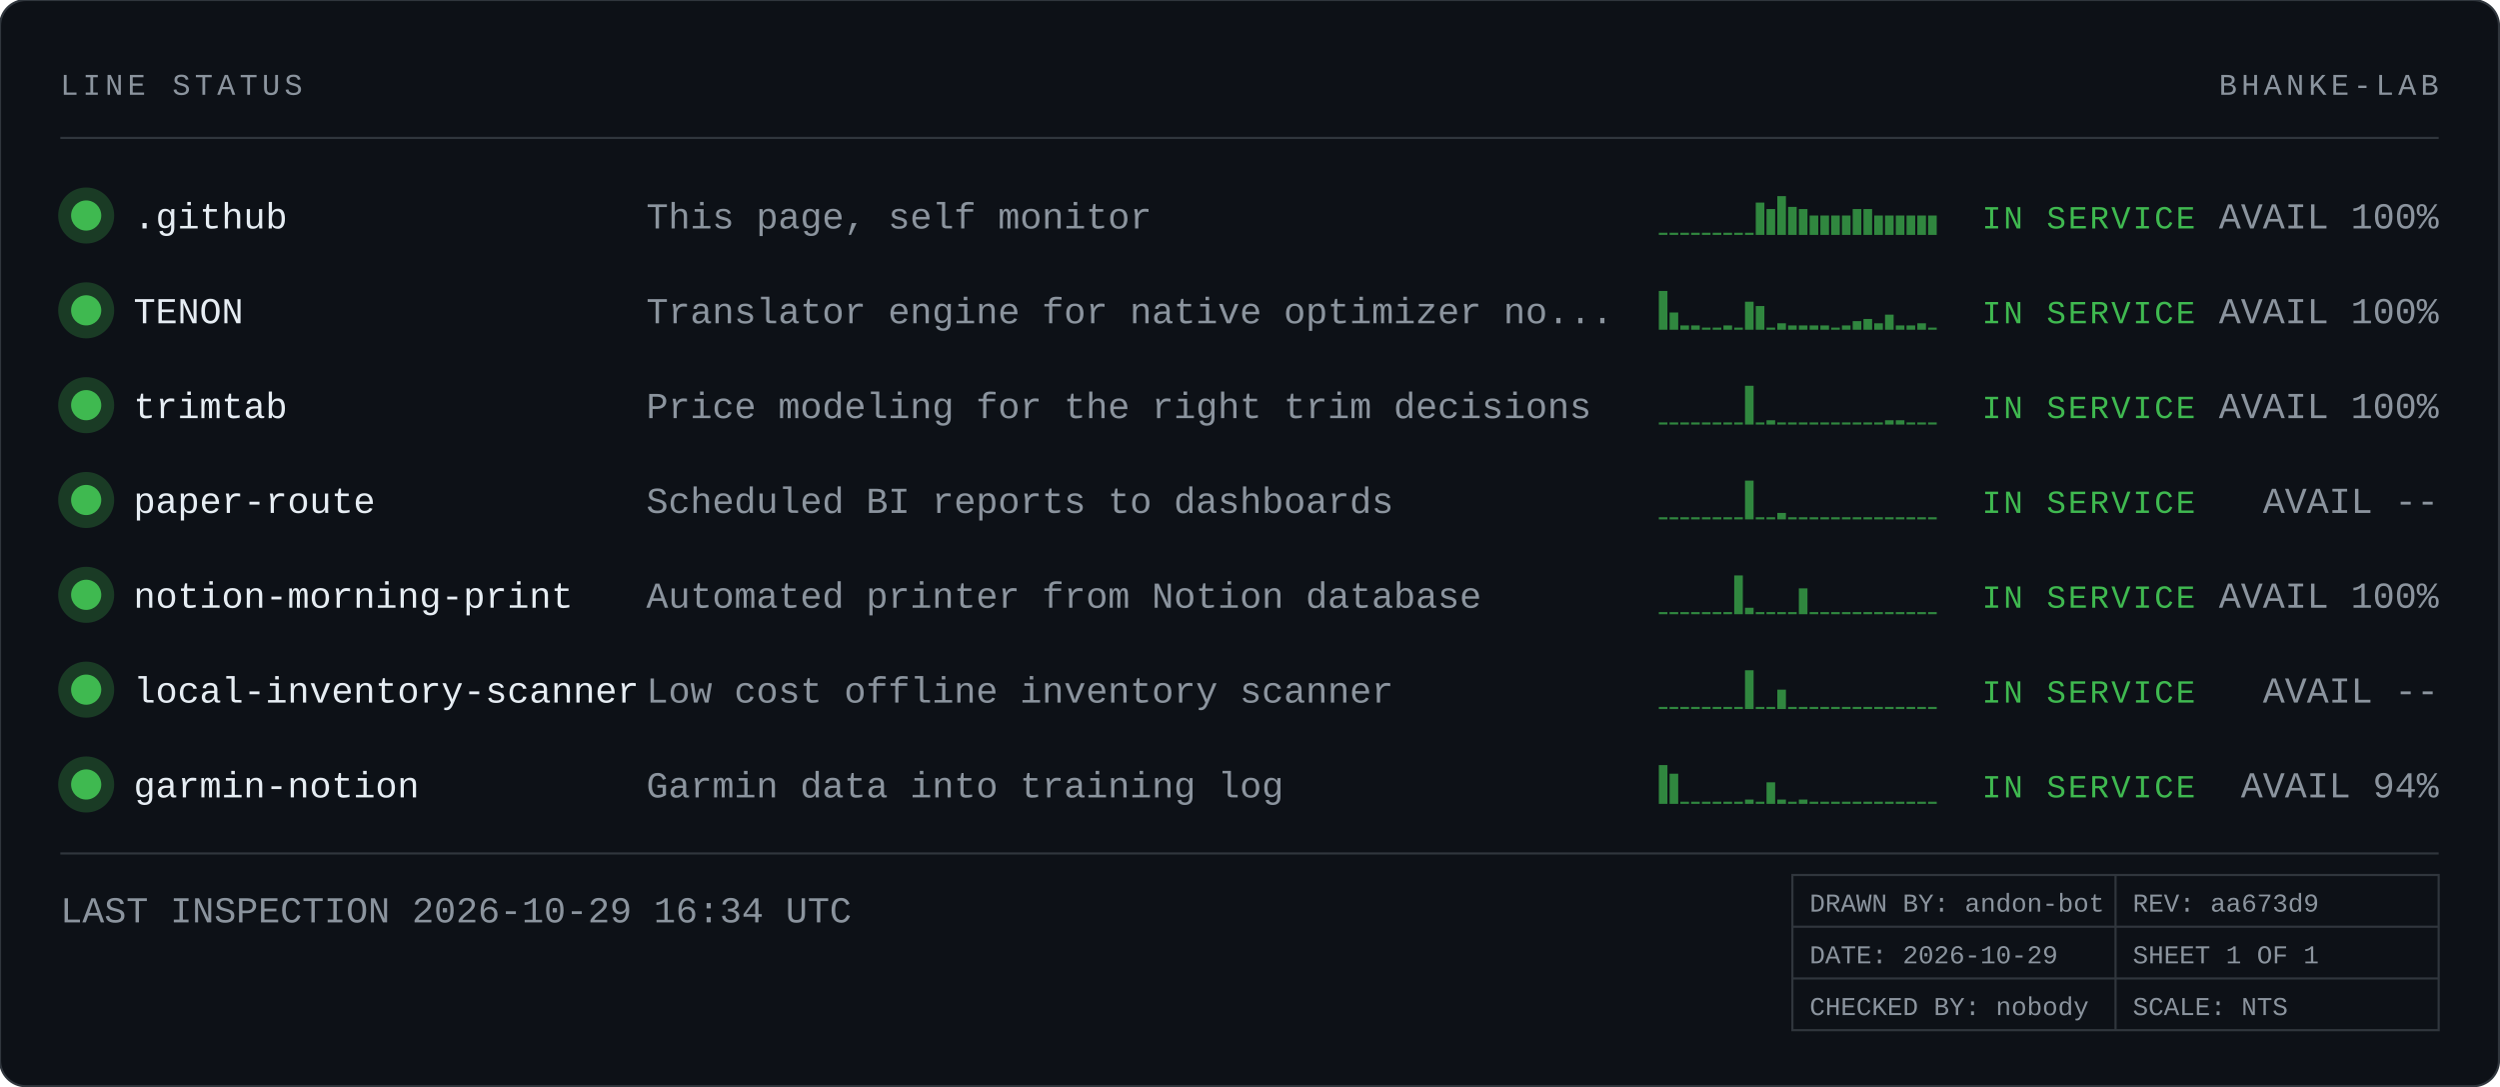
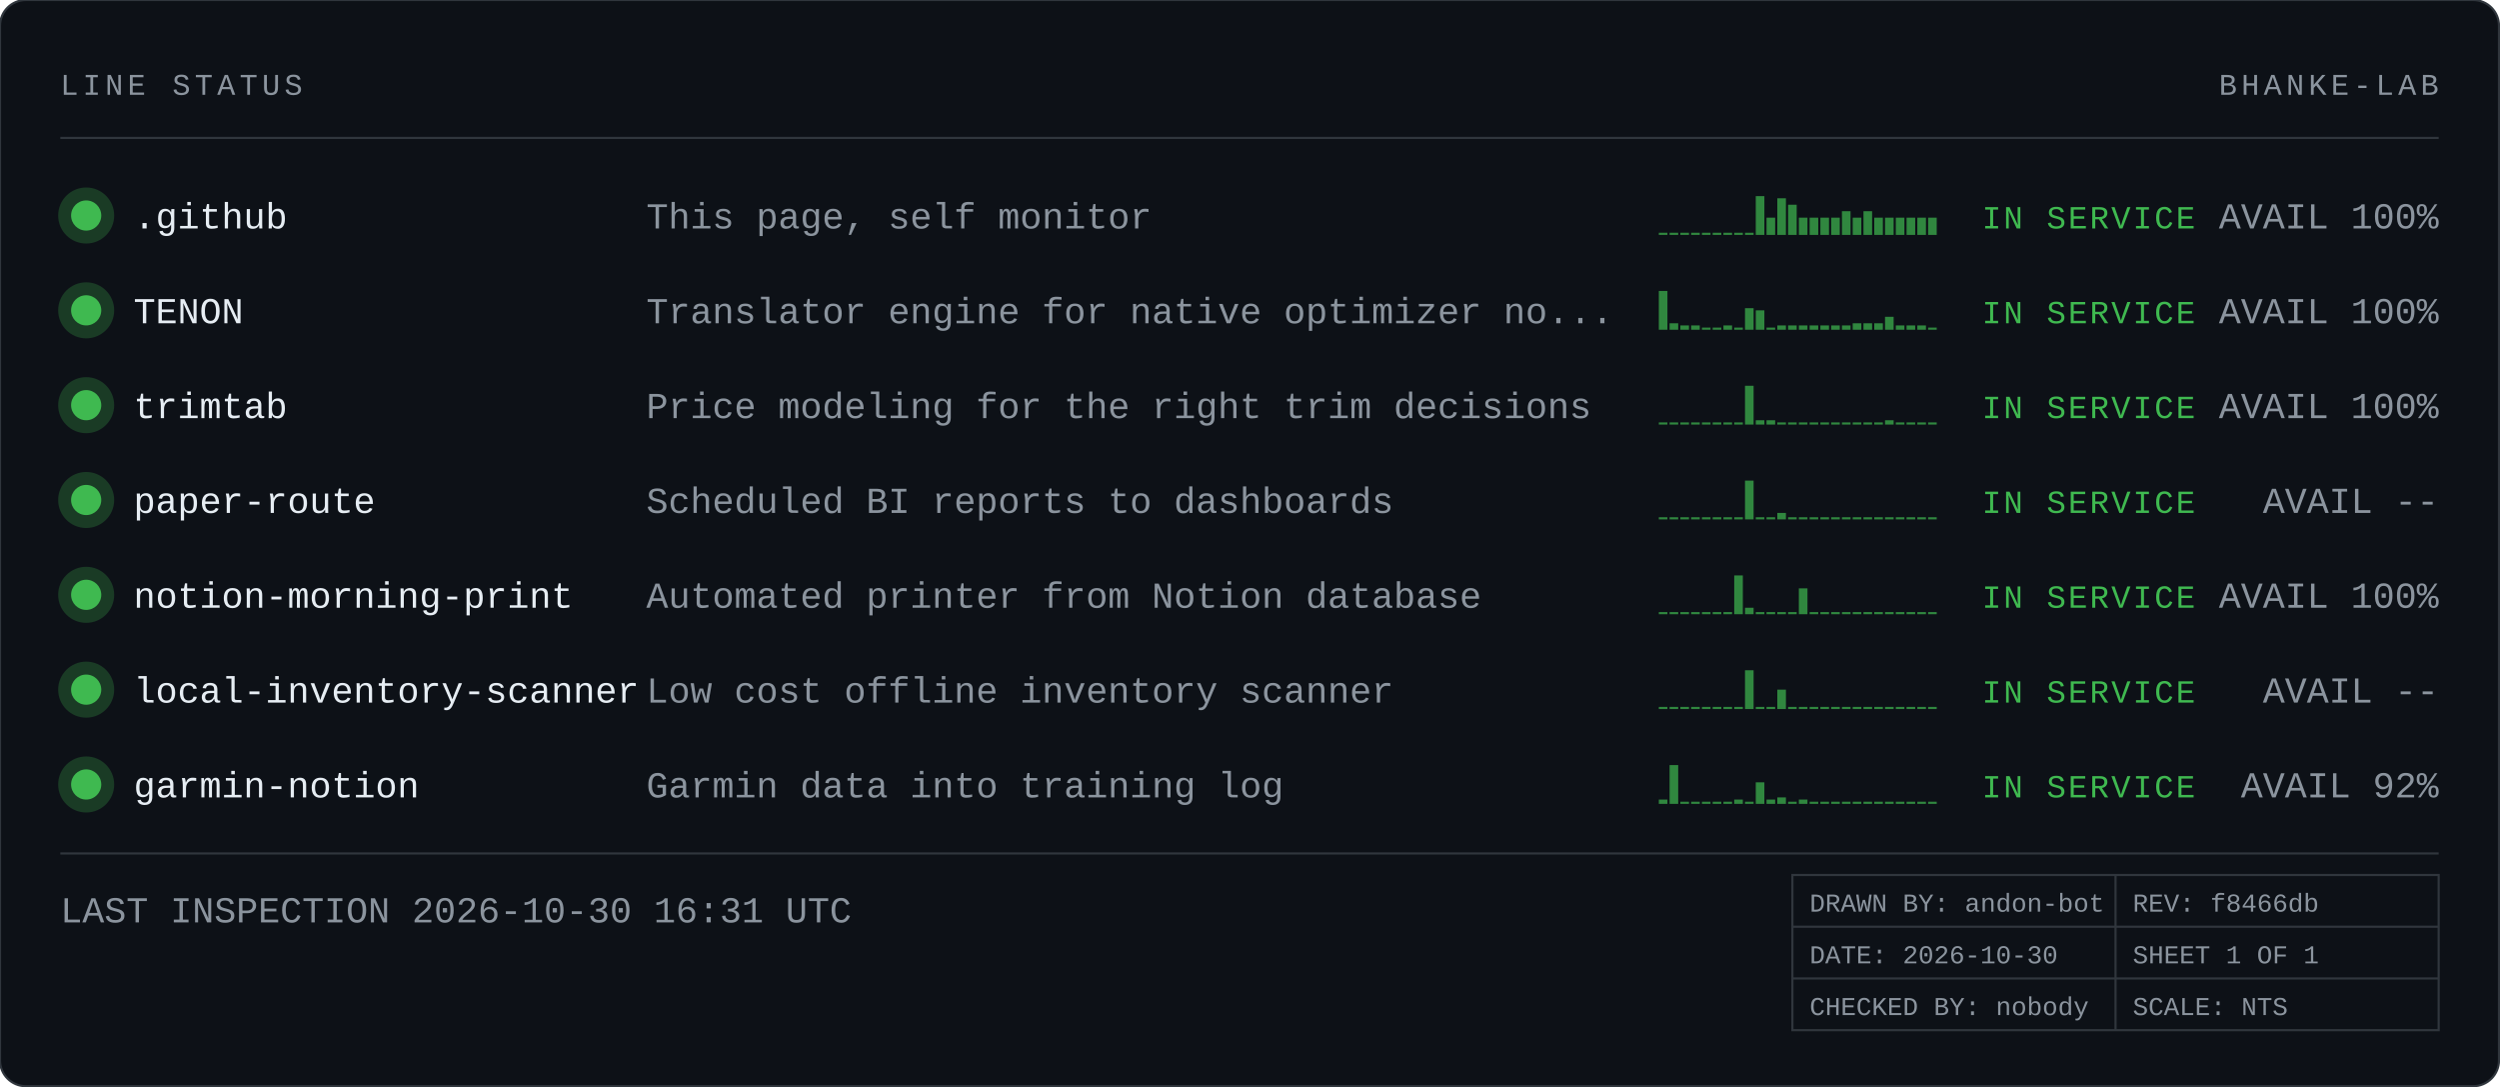
<svg xmlns="http://www.w3.org/2000/svg" width="1160" height="504" viewBox="0 0 1160 504" role="img" aria-label="Andon board">
  <style>
text { font-family: Consolas, 'Courier New', monospace; font-size: 17px; }
.hd { fill: #8b949e; font-size: 14px; letter-spacing: 2px; }
.name { fill: #e6edf3; }
.dim { fill: #8b949e; }
.st { font-size: 15px; letter-spacing: 1px; }
.tb { fill: #8b949e; font-size: 12px; }
</style>
  <rect x="0" y="0" width="1160" height="504" rx="12" fill="#0d1117" stroke="#30363d" />
  <text x="28" y="44" class="hd">LINE STATUS</text>
  <text x="1132" y="44" class="hd" text-anchor="end">BHANKE-LAB</text>
  <line x1="28" y1="64" x2="1132" y2="64" stroke="#30363d" />
  <circle cx="40" cy="100" r="13" fill="#3fb950" opacity="0.25" />
  <circle cx="40" cy="100" r="7" fill="#3fb950" />
  <text x="62" y="106" class="name">.github</text>
  <text x="300" y="106" class="dim">This page, self monitor</text>
  <rect x="770" y="108" width="4" height="1" fill="#3fb950" opacity="0.7" />
  <rect x="775" y="108" width="4" height="1" fill="#3fb950" opacity="0.7" />
  <rect x="780" y="108" width="4" height="1" fill="#3fb950" opacity="0.7" />
  <rect x="785" y="108" width="4" height="1" fill="#3fb950" opacity="0.7" />
  <rect x="790" y="108" width="4" height="1" fill="#3fb950" opacity="0.7" />
  <rect x="795" y="108" width="4" height="1" fill="#3fb950" opacity="0.7" />
  <rect x="800" y="108" width="4" height="1" fill="#3fb950" opacity="0.7" />
  <rect x="805" y="108" width="4" height="1" fill="#3fb950" opacity="0.7" />
  <rect x="810" y="108" width="4" height="1" fill="#3fb950" opacity="0.7" />
-   <rect x="815" y="94" width="4" height="15" fill="#3fb950" opacity="0.7" />
-   <rect x="820" y="97" width="4" height="12" fill="#3fb950" opacity="0.7" />
-   <rect x="825" y="91" width="4" height="18" fill="#3fb950" opacity="0.7" />
-   <rect x="830" y="96" width="4" height="13" fill="#3fb950" opacity="0.7" />
-   <rect x="835" y="97" width="4" height="12" fill="#3fb950" opacity="0.7" />
-   <rect x="840" y="100" width="4" height="9" fill="#3fb950" opacity="0.7" />
-   <rect x="845" y="100" width="4" height="9" fill="#3fb950" opacity="0.7" />
-   <rect x="850" y="100" width="4" height="9" fill="#3fb950" opacity="0.7" />
-   <rect x="855" y="100" width="4" height="9" fill="#3fb950" opacity="0.7" />
-   <rect x="860" y="97" width="4" height="12" fill="#3fb950" opacity="0.7" />
-   <rect x="865" y="97" width="4" height="12" fill="#3fb950" opacity="0.7" />
-   <rect x="870" y="100" width="4" height="9" fill="#3fb950" opacity="0.7" />
-   <rect x="875" y="100" width="4" height="9" fill="#3fb950" opacity="0.7" />
-   <rect x="880" y="100" width="4" height="9" fill="#3fb950" opacity="0.7" />
-   <rect x="885" y="100" width="4" height="9" fill="#3fb950" opacity="0.7" />
-   <rect x="890" y="100" width="4" height="9" fill="#3fb950" opacity="0.7" />
-   <rect x="895" y="100" width="4" height="9" fill="#3fb950" opacity="0.7" />
+   <rect x="815" y="91" width="4" height="18" fill="#3fb950" opacity="0.7" />
+   <rect x="820" y="101" width="4" height="8" fill="#3fb950" opacity="0.7" />
+   <rect x="825" y="92" width="4" height="17" fill="#3fb950" opacity="0.7" />
+   <rect x="830" y="95" width="4" height="14" fill="#3fb950" opacity="0.7" />
+   <rect x="835" y="101" width="4" height="8" fill="#3fb950" opacity="0.7" />
+   <rect x="840" y="101" width="4" height="8" fill="#3fb950" opacity="0.7" />
+   <rect x="845" y="101" width="4" height="8" fill="#3fb950" opacity="0.7" />
+   <rect x="850" y="101" width="4" height="8" fill="#3fb950" opacity="0.7" />
+   <rect x="855" y="98" width="4" height="11" fill="#3fb950" opacity="0.7" />
+   <rect x="860" y="101" width="4" height="8" fill="#3fb950" opacity="0.7" />
+   <rect x="865" y="98" width="4" height="11" fill="#3fb950" opacity="0.7" />
+   <rect x="870" y="101" width="4" height="8" fill="#3fb950" opacity="0.7" />
+   <rect x="875" y="101" width="4" height="8" fill="#3fb950" opacity="0.7" />
+   <rect x="880" y="101" width="4" height="8" fill="#3fb950" opacity="0.7" />
+   <rect x="885" y="101" width="4" height="8" fill="#3fb950" opacity="0.7" />
+   <rect x="890" y="101" width="4" height="8" fill="#3fb950" opacity="0.7" />
+   <rect x="895" y="101" width="4" height="8" fill="#3fb950" opacity="0.7" />
  <text x="920" y="106" class="st" fill="#3fb950">IN SERVICE</text>
  <text x="1132" y="106" class="dim" text-anchor="end">AVAIL 100%</text>
  <circle cx="40" cy="144" r="13" fill="#3fb950" opacity="0.25" />
  <circle cx="40" cy="144" r="7" fill="#3fb950" />
  <text x="62" y="150" class="name">TENON</text>
  <text x="300" y="150" class="dim">Translator engine for native optimizer no...</text>
  <rect x="770" y="135" width="4" height="18" fill="#3fb950" opacity="0.7" />
-   <rect x="775" y="145" width="4" height="8" fill="#3fb950" opacity="0.7" />
+   <rect x="775" y="150" width="4" height="3" fill="#3fb950" opacity="0.7" />
  <rect x="780" y="151" width="4" height="2" fill="#3fb950" opacity="0.7" />
  <rect x="785" y="151" width="4" height="2" fill="#3fb950" opacity="0.7" />
  <rect x="790" y="152" width="4" height="1" fill="#3fb950" opacity="0.7" />
  <rect x="795" y="152" width="4" height="1" fill="#3fb950" opacity="0.7" />
  <rect x="800" y="151" width="4" height="2" fill="#3fb950" opacity="0.7" />
  <rect x="805" y="152" width="4" height="1" fill="#3fb950" opacity="0.7" />
-   <rect x="810" y="140" width="4" height="13" fill="#3fb950" opacity="0.7" />
-   <rect x="815" y="142" width="4" height="11" fill="#3fb950" opacity="0.7" />
+   <rect x="810" y="143" width="4" height="10" fill="#3fb950" opacity="0.7" />
+   <rect x="815" y="144" width="4" height="9" fill="#3fb950" opacity="0.7" />
  <rect x="820" y="152" width="4" height="1" fill="#3fb950" opacity="0.7" />
-   <rect x="825" y="150" width="4" height="3" fill="#3fb950" opacity="0.7" />
+   <rect x="825" y="151" width="4" height="2" fill="#3fb950" opacity="0.7" />
  <rect x="830" y="151" width="4" height="2" fill="#3fb950" opacity="0.7" />
  <rect x="835" y="151" width="4" height="2" fill="#3fb950" opacity="0.7" />
  <rect x="840" y="151" width="4" height="2" fill="#3fb950" opacity="0.7" />
  <rect x="845" y="151" width="4" height="2" fill="#3fb950" opacity="0.7" />
-   <rect x="850" y="152" width="4" height="1" fill="#3fb950" opacity="0.7" />
+   <rect x="850" y="151" width="4" height="2" fill="#3fb950" opacity="0.7" />
  <rect x="855" y="151" width="4" height="2" fill="#3fb950" opacity="0.7" />
-   <rect x="860" y="149" width="4" height="4" fill="#3fb950" opacity="0.7" />
-   <rect x="865" y="148" width="4" height="5" fill="#3fb950" opacity="0.7" />
+   <rect x="860" y="150" width="4" height="3" fill="#3fb950" opacity="0.7" />
+   <rect x="865" y="150" width="4" height="3" fill="#3fb950" opacity="0.7" />
  <rect x="870" y="150" width="4" height="3" fill="#3fb950" opacity="0.7" />
-   <rect x="875" y="146" width="4" height="7" fill="#3fb950" opacity="0.7" />
+   <rect x="875" y="147" width="4" height="6" fill="#3fb950" opacity="0.7" />
  <rect x="880" y="151" width="4" height="2" fill="#3fb950" opacity="0.7" />
  <rect x="885" y="151" width="4" height="2" fill="#3fb950" opacity="0.7" />
-   <rect x="890" y="150" width="4" height="3" fill="#3fb950" opacity="0.7" />
+   <rect x="890" y="151" width="4" height="2" fill="#3fb950" opacity="0.7" />
  <rect x="895" y="152" width="4" height="1" fill="#3fb950" opacity="0.7" />
  <text x="920" y="150" class="st" fill="#3fb950">IN SERVICE</text>
  <text x="1132" y="150" class="dim" text-anchor="end">AVAIL 100%</text>
  <circle cx="40" cy="188" r="13" fill="#3fb950" opacity="0.25" />
  <circle cx="40" cy="188" r="7" fill="#3fb950" />
  <text x="62" y="194" class="name">trimtab</text>
  <text x="300" y="194" class="dim">Price modeling for the right trim decisions</text>
  <rect x="770" y="196" width="4" height="1" fill="#3fb950" opacity="0.7" />
  <rect x="775" y="196" width="4" height="1" fill="#3fb950" opacity="0.7" />
  <rect x="780" y="196" width="4" height="1" fill="#3fb950" opacity="0.7" />
  <rect x="785" y="196" width="4" height="1" fill="#3fb950" opacity="0.7" />
  <rect x="790" y="196" width="4" height="1" fill="#3fb950" opacity="0.7" />
  <rect x="795" y="196" width="4" height="1" fill="#3fb950" opacity="0.7" />
  <rect x="800" y="196" width="4" height="1" fill="#3fb950" opacity="0.7" />
  <rect x="805" y="196" width="4" height="1" fill="#3fb950" opacity="0.7" />
  <rect x="810" y="179" width="4" height="18" fill="#3fb950" opacity="0.7" />
-   <rect x="815" y="196" width="4" height="1" fill="#3fb950" opacity="0.7" />
+   <rect x="815" y="195" width="4" height="2" fill="#3fb950" opacity="0.7" />
  <rect x="820" y="195" width="4" height="2" fill="#3fb950" opacity="0.7" />
  <rect x="825" y="196" width="4" height="1" fill="#3fb950" opacity="0.7" />
  <rect x="830" y="196" width="4" height="1" fill="#3fb950" opacity="0.7" />
  <rect x="835" y="196" width="4" height="1" fill="#3fb950" opacity="0.7" />
  <rect x="840" y="196" width="4" height="1" fill="#3fb950" opacity="0.7" />
  <rect x="845" y="196" width="4" height="1" fill="#3fb950" opacity="0.7" />
  <rect x="850" y="196" width="4" height="1" fill="#3fb950" opacity="0.7" />
  <rect x="855" y="196" width="4" height="1" fill="#3fb950" opacity="0.7" />
  <rect x="860" y="196" width="4" height="1" fill="#3fb950" opacity="0.7" />
  <rect x="865" y="196" width="4" height="1" fill="#3fb950" opacity="0.7" />
  <rect x="870" y="196" width="4" height="1" fill="#3fb950" opacity="0.7" />
  <rect x="875" y="195" width="4" height="2" fill="#3fb950" opacity="0.7" />
-   <rect x="880" y="195" width="4" height="2" fill="#3fb950" opacity="0.7" />
+   <rect x="880" y="196" width="4" height="1" fill="#3fb950" opacity="0.7" />
  <rect x="885" y="196" width="4" height="1" fill="#3fb950" opacity="0.7" />
  <rect x="890" y="196" width="4" height="1" fill="#3fb950" opacity="0.7" />
  <rect x="895" y="196" width="4" height="1" fill="#3fb950" opacity="0.7" />
  <text x="920" y="194" class="st" fill="#3fb950">IN SERVICE</text>
  <text x="1132" y="194" class="dim" text-anchor="end">AVAIL 100%</text>
  <circle cx="40" cy="232" r="13" fill="#3fb950" opacity="0.25" />
  <circle cx="40" cy="232" r="7" fill="#3fb950" />
  <text x="62" y="238" class="name">paper-route</text>
  <text x="300" y="238" class="dim">Scheduled BI reports to dashboards</text>
  <rect x="770" y="240" width="4" height="1" fill="#3fb950" opacity="0.7" />
  <rect x="775" y="240" width="4" height="1" fill="#3fb950" opacity="0.7" />
  <rect x="780" y="240" width="4" height="1" fill="#3fb950" opacity="0.7" />
  <rect x="785" y="240" width="4" height="1" fill="#3fb950" opacity="0.7" />
  <rect x="790" y="240" width="4" height="1" fill="#3fb950" opacity="0.7" />
  <rect x="795" y="240" width="4" height="1" fill="#3fb950" opacity="0.7" />
  <rect x="800" y="240" width="4" height="1" fill="#3fb950" opacity="0.7" />
  <rect x="805" y="240" width="4" height="1" fill="#3fb950" opacity="0.7" />
  <rect x="810" y="223" width="4" height="18" fill="#3fb950" opacity="0.7" />
  <rect x="815" y="240" width="4" height="1" fill="#3fb950" opacity="0.7" />
  <rect x="820" y="240" width="4" height="1" fill="#3fb950" opacity="0.7" />
  <rect x="825" y="238" width="4" height="3" fill="#3fb950" opacity="0.7" />
  <rect x="830" y="240" width="4" height="1" fill="#3fb950" opacity="0.7" />
  <rect x="835" y="240" width="4" height="1" fill="#3fb950" opacity="0.7" />
  <rect x="840" y="240" width="4" height="1" fill="#3fb950" opacity="0.7" />
  <rect x="845" y="240" width="4" height="1" fill="#3fb950" opacity="0.7" />
  <rect x="850" y="240" width="4" height="1" fill="#3fb950" opacity="0.7" />
  <rect x="855" y="240" width="4" height="1" fill="#3fb950" opacity="0.7" />
  <rect x="860" y="240" width="4" height="1" fill="#3fb950" opacity="0.7" />
  <rect x="865" y="240" width="4" height="1" fill="#3fb950" opacity="0.7" />
  <rect x="870" y="240" width="4" height="1" fill="#3fb950" opacity="0.7" />
  <rect x="875" y="240" width="4" height="1" fill="#3fb950" opacity="0.7" />
  <rect x="880" y="240" width="4" height="1" fill="#3fb950" opacity="0.7" />
  <rect x="885" y="240" width="4" height="1" fill="#3fb950" opacity="0.7" />
  <rect x="890" y="240" width="4" height="1" fill="#3fb950" opacity="0.7" />
  <rect x="895" y="240" width="4" height="1" fill="#3fb950" opacity="0.7" />
  <text x="920" y="238" class="st" fill="#3fb950">IN SERVICE</text>
  <text x="1132" y="238" class="dim" text-anchor="end">AVAIL --</text>
  <circle cx="40" cy="276" r="13" fill="#3fb950" opacity="0.25" />
  <circle cx="40" cy="276" r="7" fill="#3fb950" />
  <text x="62" y="282" class="name">notion-morning-print</text>
  <text x="300" y="282" class="dim">Automated printer from Notion database</text>
  <rect x="770" y="284" width="4" height="1" fill="#3fb950" opacity="0.7" />
  <rect x="775" y="284" width="4" height="1" fill="#3fb950" opacity="0.7" />
  <rect x="780" y="284" width="4" height="1" fill="#3fb950" opacity="0.7" />
  <rect x="785" y="284" width="4" height="1" fill="#3fb950" opacity="0.7" />
  <rect x="790" y="284" width="4" height="1" fill="#3fb950" opacity="0.7" />
  <rect x="795" y="284" width="4" height="1" fill="#3fb950" opacity="0.7" />
  <rect x="800" y="284" width="4" height="1" fill="#3fb950" opacity="0.7" />
  <rect x="805" y="267" width="4" height="18" fill="#3fb950" opacity="0.7" />
  <rect x="810" y="282" width="4" height="3" fill="#3fb950" opacity="0.7" />
  <rect x="815" y="284" width="4" height="1" fill="#3fb950" opacity="0.7" />
  <rect x="820" y="284" width="4" height="1" fill="#3fb950" opacity="0.7" />
  <rect x="825" y="284" width="4" height="1" fill="#3fb950" opacity="0.7" />
  <rect x="830" y="284" width="4" height="1" fill="#3fb950" opacity="0.7" />
  <rect x="835" y="273" width="4" height="12" fill="#3fb950" opacity="0.7" />
  <rect x="840" y="284" width="4" height="1" fill="#3fb950" opacity="0.7" />
  <rect x="845" y="284" width="4" height="1" fill="#3fb950" opacity="0.7" />
  <rect x="850" y="284" width="4" height="1" fill="#3fb950" opacity="0.7" />
  <rect x="855" y="284" width="4" height="1" fill="#3fb950" opacity="0.7" />
  <rect x="860" y="284" width="4" height="1" fill="#3fb950" opacity="0.7" />
  <rect x="865" y="284" width="4" height="1" fill="#3fb950" opacity="0.7" />
  <rect x="870" y="284" width="4" height="1" fill="#3fb950" opacity="0.7" />
  <rect x="875" y="284" width="4" height="1" fill="#3fb950" opacity="0.7" />
  <rect x="880" y="284" width="4" height="1" fill="#3fb950" opacity="0.7" />
  <rect x="885" y="284" width="4" height="1" fill="#3fb950" opacity="0.7" />
  <rect x="890" y="284" width="4" height="1" fill="#3fb950" opacity="0.7" />
  <rect x="895" y="284" width="4" height="1" fill="#3fb950" opacity="0.7" />
  <text x="920" y="282" class="st" fill="#3fb950">IN SERVICE</text>
  <text x="1132" y="282" class="dim" text-anchor="end">AVAIL 100%</text>
  <circle cx="40" cy="320" r="13" fill="#3fb950" opacity="0.25" />
  <circle cx="40" cy="320" r="7" fill="#3fb950" />
  <text x="62" y="326" class="name">local-inventory-scanner</text>
  <text x="300" y="326" class="dim">Low cost offline inventory scanner</text>
  <rect x="770" y="328" width="4" height="1" fill="#3fb950" opacity="0.7" />
  <rect x="775" y="328" width="4" height="1" fill="#3fb950" opacity="0.7" />
  <rect x="780" y="328" width="4" height="1" fill="#3fb950" opacity="0.7" />
  <rect x="785" y="328" width="4" height="1" fill="#3fb950" opacity="0.7" />
  <rect x="790" y="328" width="4" height="1" fill="#3fb950" opacity="0.7" />
  <rect x="795" y="328" width="4" height="1" fill="#3fb950" opacity="0.7" />
  <rect x="800" y="328" width="4" height="1" fill="#3fb950" opacity="0.7" />
  <rect x="805" y="328" width="4" height="1" fill="#3fb950" opacity="0.7" />
  <rect x="810" y="311" width="4" height="18" fill="#3fb950" opacity="0.7" />
  <rect x="815" y="328" width="4" height="1" fill="#3fb950" opacity="0.7" />
  <rect x="820" y="328" width="4" height="1" fill="#3fb950" opacity="0.7" />
  <rect x="825" y="320" width="4" height="9" fill="#3fb950" opacity="0.7" />
  <rect x="830" y="328" width="4" height="1" fill="#3fb950" opacity="0.7" />
  <rect x="835" y="328" width="4" height="1" fill="#3fb950" opacity="0.7" />
  <rect x="840" y="328" width="4" height="1" fill="#3fb950" opacity="0.7" />
  <rect x="845" y="328" width="4" height="1" fill="#3fb950" opacity="0.7" />
  <rect x="850" y="328" width="4" height="1" fill="#3fb950" opacity="0.7" />
  <rect x="855" y="328" width="4" height="1" fill="#3fb950" opacity="0.7" />
  <rect x="860" y="328" width="4" height="1" fill="#3fb950" opacity="0.7" />
  <rect x="865" y="328" width="4" height="1" fill="#3fb950" opacity="0.7" />
  <rect x="870" y="328" width="4" height="1" fill="#3fb950" opacity="0.7" />
  <rect x="875" y="328" width="4" height="1" fill="#3fb950" opacity="0.7" />
  <rect x="880" y="328" width="4" height="1" fill="#3fb950" opacity="0.7" />
  <rect x="885" y="328" width="4" height="1" fill="#3fb950" opacity="0.7" />
  <rect x="890" y="328" width="4" height="1" fill="#3fb950" opacity="0.7" />
  <rect x="895" y="328" width="4" height="1" fill="#3fb950" opacity="0.7" />
  <text x="920" y="326" class="st" fill="#3fb950">IN SERVICE</text>
  <text x="1132" y="326" class="dim" text-anchor="end">AVAIL --</text>
  <circle cx="40" cy="364" r="13" fill="#3fb950" opacity="0.25" />
  <circle cx="40" cy="364" r="7" fill="#3fb950" />
  <text x="62" y="370" class="name">garmin-notion</text>
  <text x="300" y="370" class="dim">Garmin data into training log</text>
-   <rect x="770" y="355" width="4" height="18" fill="#3fb950" opacity="0.7" />
-   <rect x="775" y="359" width="4" height="14" fill="#3fb950" opacity="0.7" />
+   <rect x="770" y="371" width="4" height="2" fill="#3fb950" opacity="0.7" />
+   <rect x="775" y="355" width="4" height="18" fill="#3fb950" opacity="0.7" />
  <rect x="780" y="372" width="4" height="1" fill="#3fb950" opacity="0.7" />
  <rect x="785" y="372" width="4" height="1" fill="#3fb950" opacity="0.7" />
  <rect x="790" y="372" width="4" height="1" fill="#3fb950" opacity="0.7" />
  <rect x="795" y="372" width="4" height="1" fill="#3fb950" opacity="0.7" />
  <rect x="800" y="372" width="4" height="1" fill="#3fb950" opacity="0.7" />
-   <rect x="805" y="372" width="4" height="1" fill="#3fb950" opacity="0.7" />
-   <rect x="810" y="371" width="4" height="2" fill="#3fb950" opacity="0.7" />
-   <rect x="815" y="372" width="4" height="1" fill="#3fb950" opacity="0.7" />
-   <rect x="820" y="363" width="4" height="10" fill="#3fb950" opacity="0.7" />
-   <rect x="825" y="371" width="4" height="2" fill="#3fb950" opacity="0.7" />
+   <rect x="805" y="371" width="4" height="2" fill="#3fb950" opacity="0.7" />
+   <rect x="810" y="372" width="4" height="1" fill="#3fb950" opacity="0.7" />
+   <rect x="815" y="363" width="4" height="10" fill="#3fb950" opacity="0.7" />
+   <rect x="820" y="371" width="4" height="2" fill="#3fb950" opacity="0.7" />
+   <rect x="825" y="370" width="4" height="3" fill="#3fb950" opacity="0.7" />
  <rect x="830" y="372" width="4" height="1" fill="#3fb950" opacity="0.7" />
  <rect x="835" y="371" width="4" height="2" fill="#3fb950" opacity="0.7" />
  <rect x="840" y="372" width="4" height="1" fill="#3fb950" opacity="0.7" />
  <rect x="845" y="372" width="4" height="1" fill="#3fb950" opacity="0.7" />
  <rect x="850" y="372" width="4" height="1" fill="#3fb950" opacity="0.7" />
  <rect x="855" y="372" width="4" height="1" fill="#3fb950" opacity="0.7" />
  <rect x="860" y="372" width="4" height="1" fill="#3fb950" opacity="0.7" />
  <rect x="865" y="372" width="4" height="1" fill="#3fb950" opacity="0.7" />
  <rect x="870" y="372" width="4" height="1" fill="#3fb950" opacity="0.7" />
  <rect x="875" y="372" width="4" height="1" fill="#3fb950" opacity="0.7" />
  <rect x="880" y="372" width="4" height="1" fill="#3fb950" opacity="0.7" />
  <rect x="885" y="372" width="4" height="1" fill="#3fb950" opacity="0.7" />
  <rect x="890" y="372" width="4" height="1" fill="#3fb950" opacity="0.7" />
  <rect x="895" y="372" width="4" height="1" fill="#3fb950" opacity="0.7" />
  <text x="920" y="370" class="st" fill="#3fb950">IN SERVICE</text>
-   <text x="1132" y="370" class="dim" text-anchor="end">AVAIL 94%</text>
+   <text x="1132" y="370" class="dim" text-anchor="end">AVAIL 92%</text>
  <line x1="28" y1="396" x2="1132" y2="396" stroke="#30363d" />
-   <text x="28" y="428" class="dim">LAST INSPECTION 2026-10-29 16:34 UTC</text>
+   <text x="28" y="428" class="dim">LAST INSPECTION 2026-10-30 16:31 UTC</text>
  <rect x="832" y="406" width="300" height="72" fill="none" stroke="#30363d" />
  <line x1="832" y1="430" x2="1132" y2="430" stroke="#30363d" />
  <line x1="832" y1="454" x2="1132" y2="454" stroke="#30363d" />
  <line x1="982" y1="406" x2="982" y2="478" stroke="#30363d" />
  <text x="840" y="423" class="tb">DRAWN BY: andon-bot</text>
-   <text x="990" y="423" class="tb">REV: aa673d9</text>
-   <text x="840" y="447" class="tb">DATE: 2026-10-29</text>
+   <text x="990" y="423" class="tb">REV: f8466db</text>
+   <text x="840" y="447" class="tb">DATE: 2026-10-30</text>
  <text x="990" y="447" class="tb">SHEET 1 OF 1</text>
  <text x="840" y="471" class="tb">CHECKED BY: nobody</text>
  <text x="990" y="471" class="tb">SCALE: NTS</text>
</svg>
